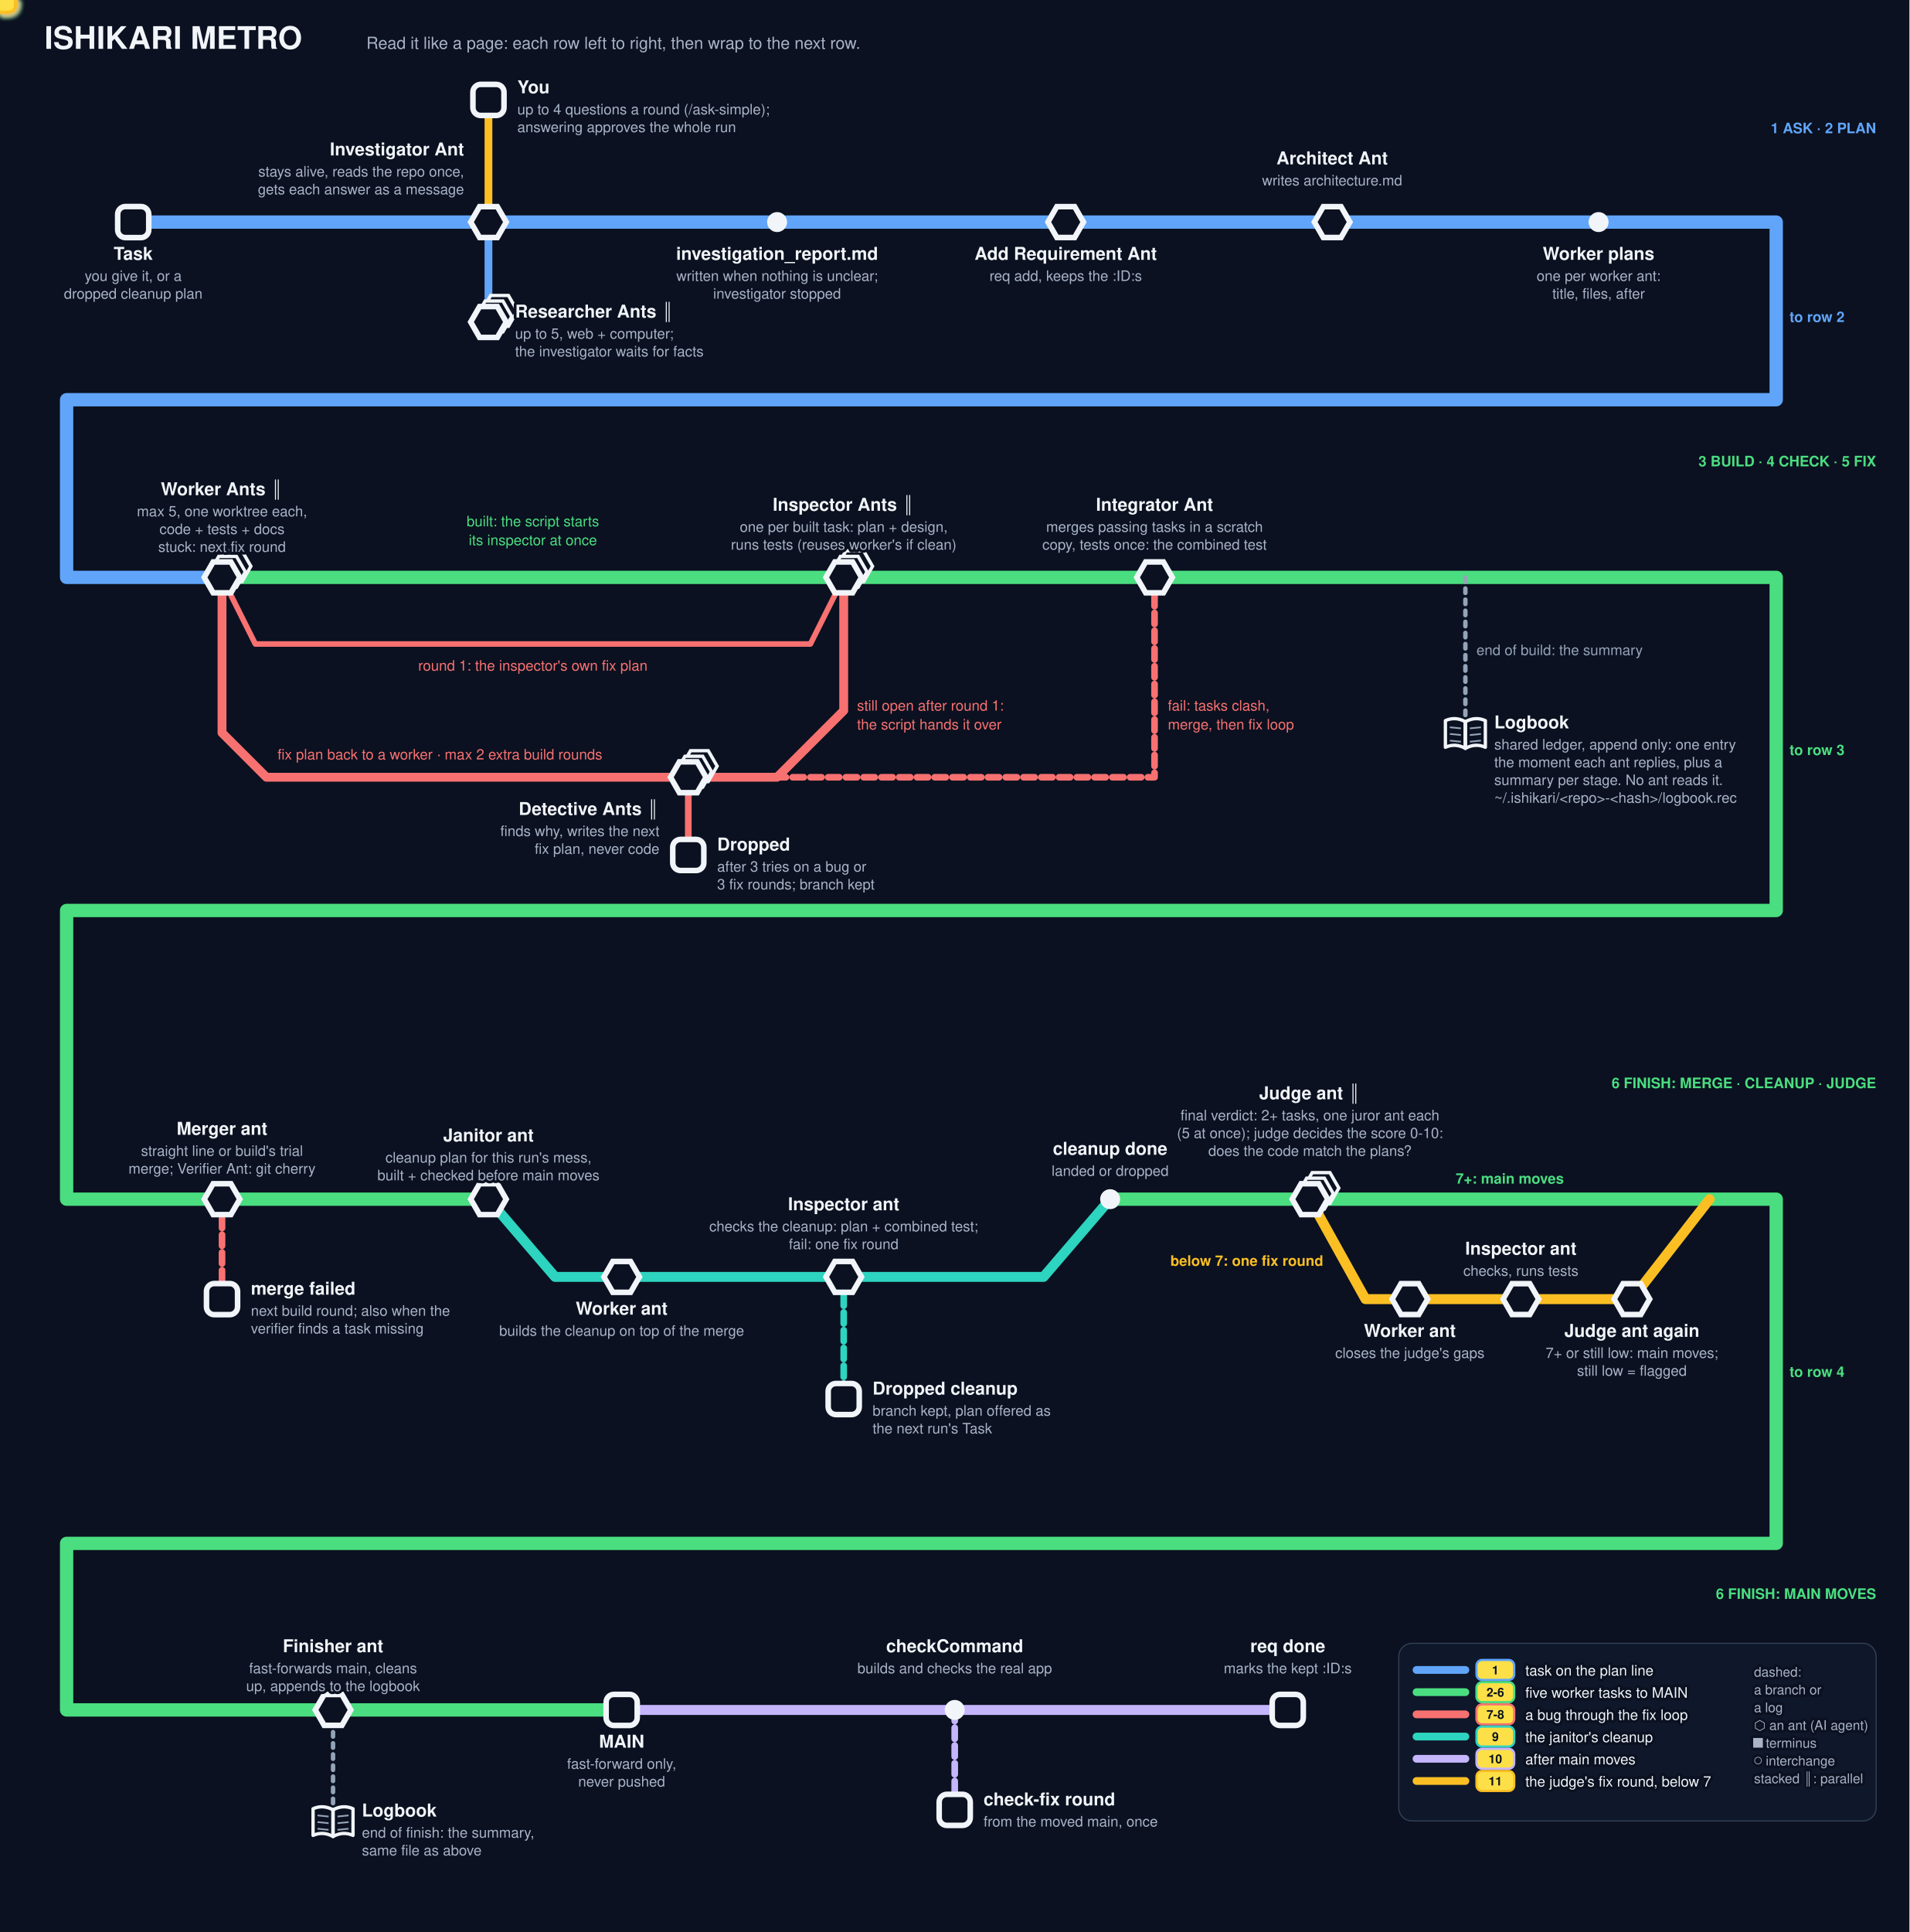
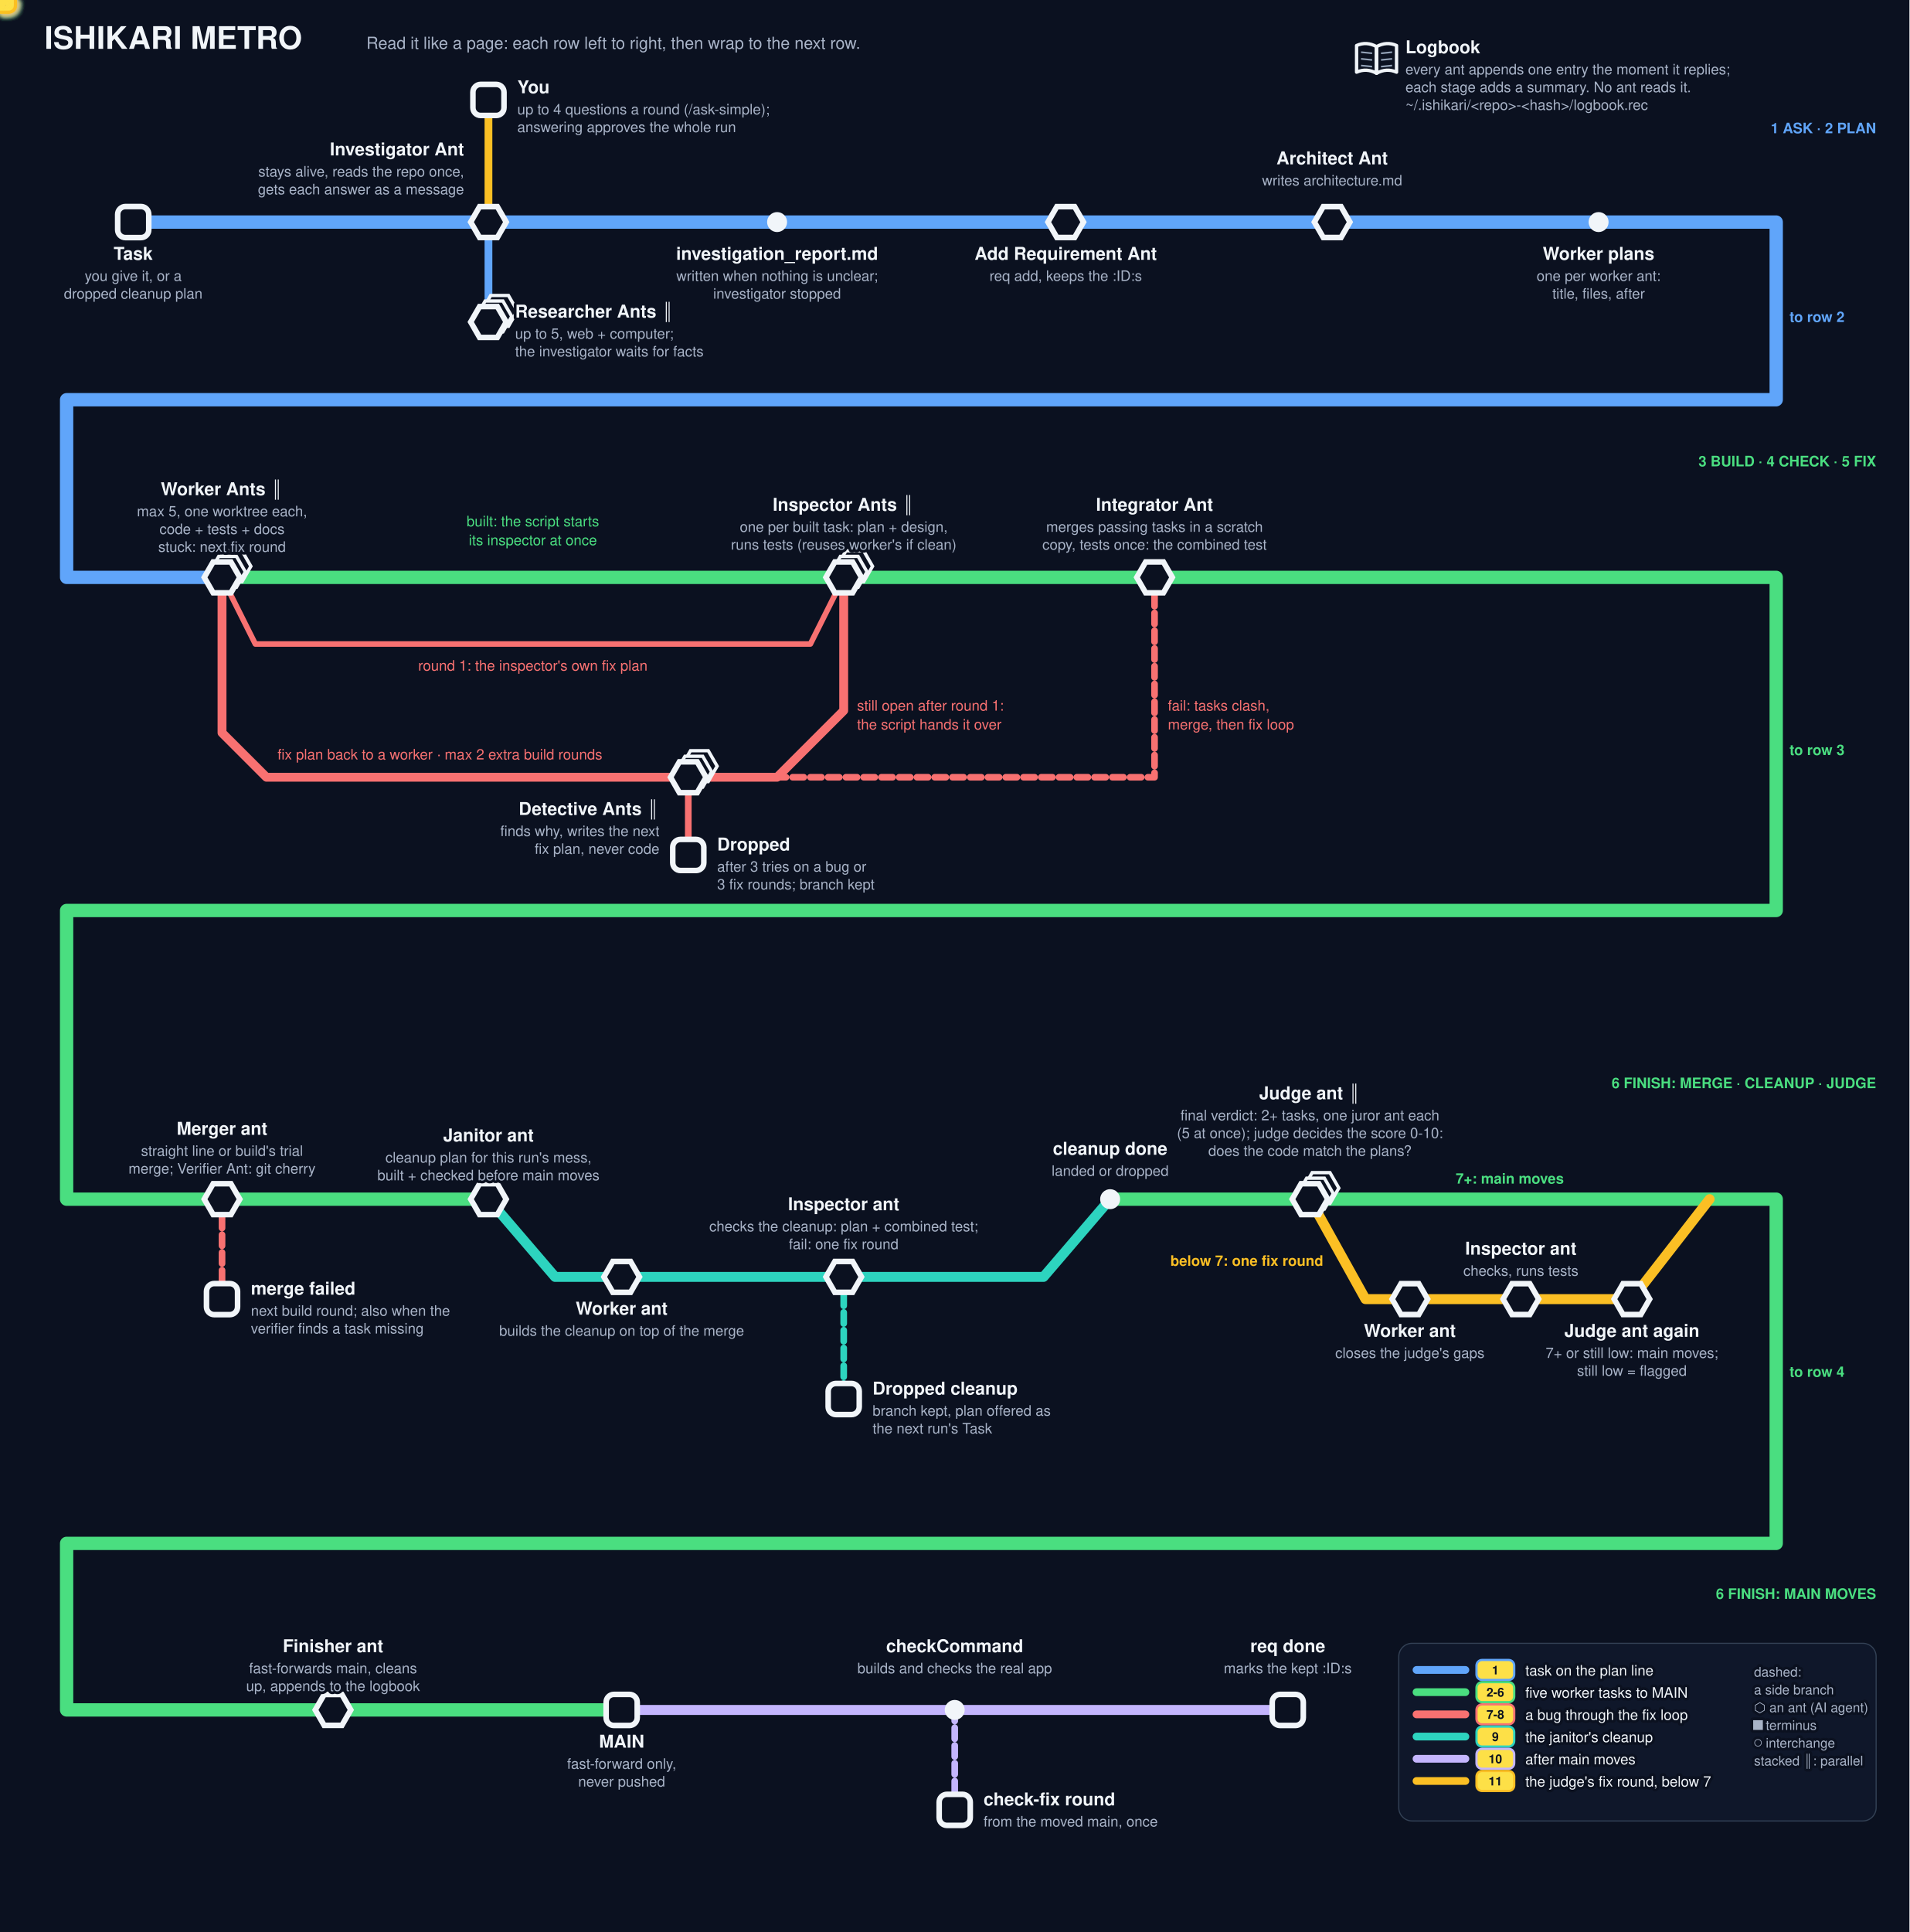
<svg xmlns="http://www.w3.org/2000/svg" viewBox="0 0 1720 1740" width="1720" height="1740" font-family="ui-sans-serif,-apple-system,Helvetica,Arial,sans-serif">
  <defs>
    <filter id="g" x="-100%" y="-100%" width="300%" height="300%">
      <feGaussianBlur stdDeviation="3" result="b" />
      <feMerge>
        <feMergeNode in="b" />
        <feMergeNode in="SourceGraphic" />
      </feMerge>
    </filter>
  </defs>
  <style>.h{paint-order:stroke;stroke:#0B1120;stroke-width:5px;stroke-linejoin:round}.flow{animation:f 1.2s linear infinite}@keyframes f{to{stroke-dashoffset:-32}}</style>
  <rect width="1720" height="1740" fill="#0B1120" />
  <text class="h" x="40" y="44" fill="#F1F5F9" font-size="28" text-anchor="start" font-weight="800">ISHIKARI METRO</text>
  <text class="h" x="330" y="44" fill="#A8B3C7" font-size="15" text-anchor="start" font-weight="400">Read it like a page: each row left to right, then wrap to the next row.</text>
  <text class="h" x="1690" y="120" fill="#60A5FA" font-size="13" text-anchor="end" font-weight="800">1 ASK  ·  2 PLAN</text>
  <text class="h" x="1690" y="420" fill="#4ADE80" font-size="13" text-anchor="end" font-weight="800">3 BUILD  ·  4 CHECK  ·  5 FIX</text>
  <text class="h" x="1690" y="980" fill="#4ADE80" font-size="13" text-anchor="end" font-weight="800">6 FINISH: MERGE · CLEANUP · JUDGE</text>
  <text class="h" x="1690" y="1440" fill="#4ADE80" font-size="13" text-anchor="end" font-weight="800">6 FINISH: MAIN MOVES</text>
  <path id="L-plan" d="M120,200 L1440,200 L1600,200 L1600,360 L60,360 L60,520 L200,520" fill="none" stroke="#60A5FA" stroke-width="12" stroke-linejoin="round" stroke-linecap="round" />
  <path id="L-ask" d="M440,200 L440,90" fill="none" stroke="#FBBF24" stroke-width="7" stroke-linejoin="round" stroke-linecap="round" />
  <path id="L-res" d="M440,200 L440,290" fill="none" stroke="#60A5FA" stroke-width="7" stroke-linejoin="round" stroke-linecap="round" />
  <path id="L-build" d="M200,520 L1320,520 L1600,520 L1600,820 L60,820 L60,1080 L440,1080 L500,1150 L940,1150 L1000,1080 L1600,1080 L1600,1390 L60,1390 L60,1540 L560,1540" fill="none" stroke="none" stroke-width="12" stroke-linejoin="round" stroke-linecap="round" />
  <path id="L-g1" d="M200,520 L1320,520 L1600,520 L1600,820 L60,820 L60,1080 L440,1080" fill="none" stroke="#4ADE80" stroke-width="12" stroke-linejoin="round" stroke-linecap="round" />
  <path id="L-g2" d="M1000,1080 L1600,1080 L1600,1390 L60,1390 L60,1540 L560,1540" fill="none" stroke="#4ADE80" stroke-width="12" stroke-linejoin="round" stroke-linecap="round" />
  <path id="L-bugin" d="M760,520 L760,640 L700,700 L620,700" fill="none" stroke="#F87171" stroke-width="8" stroke-linejoin="round" stroke-linecap="round" />
  <path id="L-clash" d="M1040,520 L1040,700 L620,700" fill="none" stroke="#F87171" stroke-width="6" stroke-linejoin="round" stroke-linecap="round" stroke-dasharray="10 6" class="flow" />
  <path id="L-bugout" d="M620,700 L240,700 L200,660 L200,520" fill="none" stroke="#F87171" stroke-width="8" stroke-linejoin="round" stroke-linecap="round" />
  <path id="L-r1" d="M760,520 L730,580 L230,580 L200,520" fill="none" stroke="#F87171" stroke-width="5" stroke-linejoin="round" stroke-linecap="round" />
-   <path id="L-logA" d="M1320,520 L1320,646" fill="none" stroke="#94A3B8" stroke-width="4" stroke-linejoin="round" stroke-linecap="round" stroke-dasharray="4 6" class="flow" />
-   <path id="L-logB" d="M300,1540 L300,1630" fill="none" stroke="#94A3B8" stroke-width="4" stroke-linejoin="round" stroke-linecap="round" stroke-dasharray="4 6" class="flow" />
  <path id="L-drop" d="M620,700 L620,770" fill="none" stroke="#F87171" stroke-width="6" stroke-linejoin="round" stroke-linecap="round" />
  <path id="L-mfail" d="M200,1080 L200,1170" fill="none" stroke="#F87171" stroke-width="6" stroke-linejoin="round" stroke-linecap="round" stroke-dasharray="10 6" class="flow" />
  <path id="L-tidy" d="M440,1080 L500,1150 L560,1150 L760,1150 L940,1150 L1000,1080" fill="none" stroke="#2DD4BF" stroke-width="9" stroke-linejoin="round" stroke-linecap="round" />
  <path id="L-tdrop" d="M760,1150 L760,1260" fill="none" stroke="#2DD4BF" stroke-width="6" stroke-linejoin="round" stroke-linecap="round" stroke-dasharray="10 6" class="flow" />
  <path id="L-jfix" d="M1180,1080 L1230,1170 L1470,1170 L1540,1080" fill="none" stroke="#FBBF24" stroke-width="9" stroke-linejoin="round" stroke-linecap="round" />
  <path id="L-after" d="M560,1540 L1160,1540" fill="none" stroke="#C4B5FD" stroke-width="9" stroke-linejoin="round" stroke-linecap="round" />
  <path id="L-cfix" d="M860,1540 L860,1630" fill="none" stroke="#C4B5FD" stroke-width="6" stroke-linejoin="round" stroke-linecap="round" stroke-dasharray="10 6" class="flow" />
  <text class="h" x="1612" y="290" fill="#60A5FA" font-size="13" text-anchor="start" font-weight="700">to row 2</text>
  <text class="h" x="480" y="474" fill="#4ADE80" font-size="13" text-anchor="middle" font-weight="400">built: the script starts</text>
  <text class="h" x="480" y="491" fill="#4ADE80" font-size="13" text-anchor="middle" font-weight="400">its inspector at once</text>
  <text class="h" x="1612" y="680" fill="#4ADE80" font-size="13" text-anchor="start" font-weight="700">to row 3</text>
  <text class="h" x="1360" y="1066" fill="#4ADE80" font-size="13" text-anchor="middle" font-weight="700">7+: main moves</text>
  <text class="h" x="1192" y="1140" fill="#FBBF24" font-size="13" text-anchor="end" font-weight="700">below 7: one fix round</text>
  <text class="h" x="1612" y="1240" fill="#4ADE80" font-size="13" text-anchor="start" font-weight="700">to row 4</text>
-   <text class="h" x="1330" y="590" fill="#94A3B8" font-size="13" text-anchor="start" font-weight="400">end of build: the summary</text>
  <text class="h" x="772" y="640" fill="#F87171" font-size="13" text-anchor="start" font-weight="400">still open after round 1:</text>
  <text class="h" x="772" y="657" fill="#F87171" font-size="13" text-anchor="start" font-weight="400">the script hands it over</text>
  <text class="h" x="480" y="604" fill="#F87171" font-size="13" text-anchor="middle" font-weight="400">round 1: the inspector's own fix plan</text>
  <text class="h" x="1052" y="640" fill="#F87171" font-size="13" text-anchor="start" font-weight="400">fail: tasks clash,</text>
  <text class="h" x="1052" y="657" fill="#F87171" font-size="13" text-anchor="start" font-weight="400">merge, then fix loop</text>
  <text class="h" x="250" y="684" fill="#F87171" font-size="13" text-anchor="start" font-weight="400">fix plan back to a worker  ·  max 2 extra build rounds</text>
  <rect x="106" y="186" width="28" height="28" rx="7" fill="#0B1120" stroke="#F1F5F9" stroke-width="5" />
  <text class="h" x="120" y="234" fill="#F1F5F9" font-size="16" text-anchor="middle" font-weight="700">Task</text>
  <text class="h" x="120" y="253" fill="#A8B3C7" font-size="13" text-anchor="middle" font-weight="400">you give it, or a</text>
  <text class="h" x="120" y="269" fill="#A8B3C7" font-size="13" text-anchor="middle" font-weight="400">dropped cleanup plan</text>
  <polygon points="424.0,200.0 432.0,186.1 448.0,186.1 456.0,200.0 448.0,213.9 432.0,213.9" fill="#0B1120" stroke="#F1F5F9" stroke-width="5" />
  <text class="h" x="418" y="140" fill="#F1F5F9" font-size="16" text-anchor="end" font-weight="700">Investigator Ant</text>
  <text class="h" x="418" y="159" fill="#A8B3C7" font-size="13" text-anchor="end" font-weight="400">stays alive, reads the repo once,</text>
  <text class="h" x="418" y="175" fill="#A8B3C7" font-size="13" text-anchor="end" font-weight="400">gets each answer as a message</text>
  <rect x="426" y="76" width="28" height="28" rx="7" fill="#0B1120" stroke="#F1F5F9" stroke-width="5" />
  <text class="h" x="466" y="84" fill="#F1F5F9" font-size="16" text-anchor="start" font-weight="700">You</text>
  <text class="h" x="466" y="103" fill="#A8B3C7" font-size="13" text-anchor="start" font-weight="400">up to 4 questions a round (/ask-simple);</text>
  <text class="h" x="466" y="119" fill="#A8B3C7" font-size="13" text-anchor="start" font-weight="400">answering approves the whole run</text>
  <polygon points="434.0,280.0 442.0,266.1 458.0,266.1 466.0,280.0 458.0,293.9 442.0,293.9" fill="#0B1120" stroke="#F1F5F9" stroke-width="3" />
  <polygon points="429.0,285.0 437.0,271.1 453.0,271.1 461.0,285.0 453.0,298.9 437.0,298.9" fill="#0B1120" stroke="#F1F5F9" stroke-width="3" />
  <polygon points="424.0,290.0 432.0,276.1 448.0,276.1 456.0,290.0 448.0,303.9 432.0,303.9" fill="#0B1120" stroke="#F1F5F9" stroke-width="5" />
  <text class="h" x="464" y="286" fill="#F1F5F9" font-size="16" text-anchor="start" font-weight="700">Researcher Ants  ∥</text>
  <text class="h" x="464" y="305" fill="#A8B3C7" font-size="13" text-anchor="start" font-weight="400">up to 5, web + computer;</text>
  <text class="h" x="464" y="321" fill="#A8B3C7" font-size="13" text-anchor="start" font-weight="400">the investigator waits for facts</text>
  <circle cx="700" cy="200" r="9" fill="#F1F5F9" />
  <text class="h" x="700" y="234" fill="#F1F5F9" font-size="16" text-anchor="middle" font-weight="700">investigation_report.md</text>
  <text class="h" x="700" y="253" fill="#A8B3C7" font-size="13" text-anchor="middle" font-weight="400">written when nothing is unclear;</text>
  <text class="h" x="700" y="269" fill="#A8B3C7" font-size="13" text-anchor="middle" font-weight="400">investigator stopped</text>
  <polygon points="944.0,200.0 952.0,186.1 968.0,186.1 976.0,200.0 968.0,213.9 952.0,213.9" fill="#0B1120" stroke="#F1F5F9" stroke-width="5" />
  <text class="h" x="960" y="234" fill="#F1F5F9" font-size="16" text-anchor="middle" font-weight="700">Add Requirement Ant</text>
  <text class="h" x="960" y="253" fill="#A8B3C7" font-size="13" text-anchor="middle" font-weight="400">req add, keeps the :ID:s</text>
  <polygon points="1184.0,200.0 1192.0,186.1 1208.0,186.1 1216.0,200.0 1208.0,213.9 1192.0,213.9" fill="#0B1120" stroke="#F1F5F9" stroke-width="5" />
  <text class="h" x="1200" y="148" fill="#F1F5F9" font-size="16" text-anchor="middle" font-weight="700">Architect Ant</text>
  <text class="h" x="1200" y="167" fill="#A8B3C7" font-size="13" text-anchor="middle" font-weight="400">writes architecture.md</text>
  <circle cx="1440" cy="200" r="9" fill="#F1F5F9" />
  <text class="h" x="1440" y="234" fill="#F1F5F9" font-size="16" text-anchor="middle" font-weight="700">Worker plans</text>
  <text class="h" x="1440" y="253" fill="#A8B3C7" font-size="13" text-anchor="middle" font-weight="400">one per worker ant:</text>
  <text class="h" x="1440" y="269" fill="#A8B3C7" font-size="13" text-anchor="middle" font-weight="400">title, files, after</text>
  <polygon points="194.0,510.0 202.0,496.1 218.0,496.1 226.0,510.0 218.0,523.9 202.0,523.9" fill="#0B1120" stroke="#F1F5F9" stroke-width="3" />
  <polygon points="189.0,515.0 197.0,501.1 213.0,501.1 221.0,515.0 213.0,528.9 197.0,528.9" fill="#0B1120" stroke="#F1F5F9" stroke-width="3" />
  <polygon points="184.0,520.0 192.0,506.1 208.0,506.1 216.0,520.0 208.0,533.9 192.0,533.9" fill="#0B1120" stroke="#F1F5F9" stroke-width="5" />
  <text class="h" x="200" y="446" fill="#F1F5F9" font-size="16" text-anchor="middle" font-weight="700">Worker Ants  ∥</text>
  <text class="h" x="200" y="465" fill="#A8B3C7" font-size="13" text-anchor="middle" font-weight="400">max 5, one worktree each,</text>
  <text class="h" x="200" y="481" fill="#A8B3C7" font-size="13" text-anchor="middle" font-weight="400">code + tests + docs</text>
  <text class="h" x="200" y="497" fill="#A8B3C7" font-size="13" text-anchor="middle" font-weight="400">stuck: next fix round</text>
  <polygon points="754.0,510.0 762.0,496.1 778.0,496.1 786.0,510.0 778.0,523.9 762.0,523.9" fill="#0B1120" stroke="#F1F5F9" stroke-width="3" />
  <polygon points="749.0,515.0 757.0,501.1 773.0,501.1 781.0,515.0 773.0,528.9 757.0,528.9" fill="#0B1120" stroke="#F1F5F9" stroke-width="3" />
  <polygon points="744.0,520.0 752.0,506.1 768.0,506.1 776.0,520.0 768.0,533.9 752.0,533.9" fill="#0B1120" stroke="#F1F5F9" stroke-width="5" />
  <text class="h" x="760" y="460" fill="#F1F5F9" font-size="16" text-anchor="middle" font-weight="700">Inspector Ants  ∥</text>
  <text class="h" x="760" y="479" fill="#A8B3C7" font-size="13" text-anchor="middle" font-weight="400">one per built task: plan + design,</text>
  <text class="h" x="760" y="495" fill="#A8B3C7" font-size="13" text-anchor="middle" font-weight="400">runs tests (reuses worker's if clean)</text>
  <polygon points="1024.0,520.0 1032.0,506.1 1048.0,506.1 1056.0,520.0 1048.0,533.9 1032.0,533.9" fill="#0B1120" stroke="#F1F5F9" stroke-width="5" />
  <text class="h" x="1040" y="460" fill="#F1F5F9" font-size="16" text-anchor="middle" font-weight="700">Integrator Ant</text>
  <text class="h" x="1040" y="479" fill="#A8B3C7" font-size="13" text-anchor="middle" font-weight="400">merges passing tasks in a scratch</text>
  <text class="h" x="1040" y="495" fill="#A8B3C7" font-size="13" text-anchor="middle" font-weight="400">copy, tests once: the combined test</text>
-   <path d="M1320,650 Q1311,645 1302,649 L1302,673 Q1311,669 1320,674 Z" fill="#0B1120" stroke="#F1F5F9" stroke-width="3" stroke-linejoin="round" />
-   <path d="M1320,650 Q1329,645 1338,649 L1338,673 Q1329,669 1320,674 Z" fill="#0B1120" stroke="#F1F5F9" stroke-width="3" stroke-linejoin="round" />
-   <line x1="1320" y1="650" x2="1320" y2="674" stroke="#F1F5F9" stroke-width="3" />
-   <line x1="1316" y1="656" x2="1306" y2="655" stroke="#94A3B8" stroke-width="1.5" />
-   <line x1="1316" y1="662" x2="1306" y2="661" stroke="#94A3B8" stroke-width="1.5" />
-   <line x1="1316" y1="668" x2="1306" y2="667" stroke="#94A3B8" stroke-width="1.5" />
-   <line x1="1324" y1="656" x2="1334" y2="655" stroke="#94A3B8" stroke-width="1.5" />
-   <line x1="1324" y1="662" x2="1334" y2="661" stroke="#94A3B8" stroke-width="1.5" />
-   <line x1="1324" y1="668" x2="1334" y2="667" stroke="#94A3B8" stroke-width="1.5" />
-   <text class="h" x="1346" y="656" fill="#F1F5F9" font-size="16" text-anchor="start" font-weight="700">Logbook</text>
-   <text class="h" x="1346" y="675" fill="#A8B3C7" font-size="13" text-anchor="start" font-weight="400">shared ledger, append only: one entry</text>
-   <text class="h" x="1346" y="691" fill="#A8B3C7" font-size="13" text-anchor="start" font-weight="400">the moment each ant replies, plus a</text>
-   <text class="h" x="1346" y="707" fill="#A8B3C7" font-size="13" text-anchor="start" font-weight="400">summary per stage. No ant reads it.</text>
-   <text class="h" x="1346" y="723" fill="#A8B3C7" font-size="13" text-anchor="start" font-weight="400">~/.ishikari/&lt;repo&gt;-&lt;hash&gt;/logbook.rec</text>
  <polygon points="614.0,690.0 622.0,676.1 638.0,676.1 646.0,690.0 638.0,703.9 622.0,703.9" fill="#0B1120" stroke="#F1F5F9" stroke-width="3" />
  <polygon points="609.0,695.0 617.0,681.1 633.0,681.1 641.0,695.0 633.0,708.9 617.0,708.9" fill="#0B1120" stroke="#F1F5F9" stroke-width="3" />
  <polygon points="604.0,700.0 612.0,686.1 628.0,686.1 636.0,700.0 628.0,713.9 612.0,713.9" fill="#0B1120" stroke="#F1F5F9" stroke-width="5" />
  <text class="h" x="594" y="734" fill="#F1F5F9" font-size="16" text-anchor="end" font-weight="700">Detective Ants  ∥</text>
  <text class="h" x="594" y="753" fill="#A8B3C7" font-size="13" text-anchor="end" font-weight="400">finds why, writes the next</text>
  <text class="h" x="594" y="769" fill="#A8B3C7" font-size="13" text-anchor="end" font-weight="400">fix plan, never code</text>
  <rect x="606" y="756" width="28" height="28" rx="7" fill="#0B1120" stroke="#F1F5F9" stroke-width="5" />
  <text class="h" x="646" y="766" fill="#F1F5F9" font-size="16" text-anchor="start" font-weight="700">Dropped</text>
  <text class="h" x="646" y="785" fill="#A8B3C7" font-size="13" text-anchor="start" font-weight="400">after 3 tries on a bug or</text>
  <text class="h" x="646" y="801" fill="#A8B3C7" font-size="13" text-anchor="start" font-weight="400">3 fix rounds; branch kept</text>
  <polygon points="184.0,1080.0 192.0,1066.1 208.0,1066.1 216.0,1080.0 208.0,1093.9 192.0,1093.9" fill="#0B1120" stroke="#F1F5F9" stroke-width="5" />
  <text class="h" x="200" y="1022" fill="#F1F5F9" font-size="16" text-anchor="middle" font-weight="700">Merger ant</text>
  <text class="h" x="200" y="1041" fill="#A8B3C7" font-size="13" text-anchor="middle" font-weight="400">straight line or build's trial</text>
  <text class="h" x="200" y="1057" fill="#A8B3C7" font-size="13" text-anchor="middle" font-weight="400">merge; Verifier Ant: git cherry</text>
  <rect x="186" y="1156" width="28" height="28" rx="7" fill="#0B1120" stroke="#F1F5F9" stroke-width="5" />
  <text class="h" x="226" y="1166" fill="#F1F5F9" font-size="16" text-anchor="start" font-weight="700">merge failed</text>
  <text class="h" x="226" y="1185" fill="#A8B3C7" font-size="13" text-anchor="start" font-weight="400">next build round; also when the</text>
  <text class="h" x="226" y="1201" fill="#A8B3C7" font-size="13" text-anchor="start" font-weight="400">verifier finds a task missing</text>
  <polygon points="424.0,1080.0 432.0,1066.1 448.0,1066.1 456.0,1080.0 448.0,1093.9 432.0,1093.9" fill="#0B1120" stroke="#F1F5F9" stroke-width="5" />
  <text class="h" x="440" y="1028" fill="#F1F5F9" font-size="16" text-anchor="middle" font-weight="700">Janitor ant</text>
  <text class="h" x="440" y="1047" fill="#A8B3C7" font-size="13" text-anchor="middle" font-weight="400">cleanup plan for this run's mess,</text>
  <text class="h" x="440" y="1063" fill="#A8B3C7" font-size="13" text-anchor="middle" font-weight="400">built + checked before main moves</text>
  <polygon points="544.0,1150.0 552.0,1136.1 568.0,1136.1 576.0,1150.0 568.0,1163.9 552.0,1163.9" fill="#0B1120" stroke="#F1F5F9" stroke-width="5" />
  <text class="h" x="560" y="1184" fill="#F1F5F9" font-size="16" text-anchor="middle" font-weight="700">Worker ant</text>
  <text class="h" x="560" y="1203" fill="#A8B3C7" font-size="13" text-anchor="middle" font-weight="400">builds the cleanup on top of the merge</text>
  <polygon points="744.0,1150.0 752.0,1136.1 768.0,1136.1 776.0,1150.0 768.0,1163.9 752.0,1163.9" fill="#0B1120" stroke="#F1F5F9" stroke-width="5" />
  <text class="h" x="760" y="1090" fill="#F1F5F9" font-size="16" text-anchor="middle" font-weight="700">Inspector ant</text>
  <text class="h" x="760" y="1109" fill="#A8B3C7" font-size="13" text-anchor="middle" font-weight="400">checks the cleanup: plan + combined test;</text>
  <text class="h" x="760" y="1125" fill="#A8B3C7" font-size="13" text-anchor="middle" font-weight="400">fail: one fix round</text>
  <rect x="746" y="1246" width="28" height="28" rx="7" fill="#0B1120" stroke="#F1F5F9" stroke-width="5" />
  <text class="h" x="786" y="1256" fill="#F1F5F9" font-size="16" text-anchor="start" font-weight="700">Dropped cleanup</text>
  <text class="h" x="786" y="1275" fill="#A8B3C7" font-size="13" text-anchor="start" font-weight="400">branch kept, plan offered as</text>
  <text class="h" x="786" y="1291" fill="#A8B3C7" font-size="13" text-anchor="start" font-weight="400">the next run's Task</text>
  <polygon points="1174.0,1070.0 1182.0,1056.1 1198.0,1056.1 1206.0,1070.0 1198.0,1083.9 1182.0,1083.9" fill="#0B1120" stroke="#F1F5F9" stroke-width="3" />
  <polygon points="1169.0,1075.0 1177.0,1061.1 1193.0,1061.1 1201.0,1075.0 1193.0,1088.9 1177.0,1088.9" fill="#0B1120" stroke="#F1F5F9" stroke-width="3" />
  <polygon points="1164.0,1080.0 1172.0,1066.1 1188.0,1066.1 1196.0,1080.0 1188.0,1093.9 1172.0,1093.9" fill="#0B1120" stroke="#F1F5F9" stroke-width="5" />
  <text class="h" x="1180" y="990" fill="#F1F5F9" font-size="16" text-anchor="middle" font-weight="700">Judge ant  ∥</text>
  <text class="h" x="1180" y="1009" fill="#A8B3C7" font-size="13" text-anchor="middle" font-weight="400">final verdict: 2+ tasks, one juror ant each</text>
  <text class="h" x="1180" y="1025" fill="#A8B3C7" font-size="13" text-anchor="middle" font-weight="400">(5 at once); judge decides the score 0-10:</text>
  <text class="h" x="1180" y="1041" fill="#A8B3C7" font-size="13" text-anchor="middle" font-weight="400">does the code match the plans?</text>
  <polygon points="1254.0,1170.0 1262.0,1156.1 1278.0,1156.1 1286.0,1170.0 1278.0,1183.9 1262.0,1183.9" fill="#0B1120" stroke="#F1F5F9" stroke-width="5" />
  <text class="h" x="1270" y="1204" fill="#F1F5F9" font-size="16" text-anchor="middle" font-weight="700">Worker ant</text>
  <text class="h" x="1270" y="1223" fill="#A8B3C7" font-size="13" text-anchor="middle" font-weight="400">closes the judge's gaps</text>
  <polygon points="1354.0,1170.0 1362.0,1156.1 1378.0,1156.1 1386.0,1170.0 1378.0,1183.9 1362.0,1183.9" fill="#0B1120" stroke="#F1F5F9" stroke-width="5" />
  <text class="h" x="1370" y="1130" fill="#F1F5F9" font-size="16" text-anchor="middle" font-weight="700">Inspector ant</text>
  <text class="h" x="1370" y="1149" fill="#A8B3C7" font-size="13" text-anchor="middle" font-weight="400">checks, runs tests</text>
  <polygon points="1454.0,1170.0 1462.0,1156.1 1478.0,1156.1 1486.0,1170.0 1478.0,1183.9 1462.0,1183.9" fill="#0B1120" stroke="#F1F5F9" stroke-width="5" />
  <text class="h" x="1470" y="1204" fill="#F1F5F9" font-size="16" text-anchor="middle" font-weight="700">Judge ant again</text>
  <text class="h" x="1470" y="1223" fill="#A8B3C7" font-size="13" text-anchor="middle" font-weight="400">7+ or still low: main moves;</text>
  <text class="h" x="1470" y="1239" fill="#A8B3C7" font-size="13" text-anchor="middle" font-weight="400">still low = flagged</text>
  <circle cx="1000" cy="1080" r="9" fill="#F1F5F9" />
  <text class="h" x="1000" y="1040" fill="#F1F5F9" font-size="16" text-anchor="middle" font-weight="700">cleanup done</text>
  <text class="h" x="1000" y="1059" fill="#A8B3C7" font-size="13" text-anchor="middle" font-weight="400">landed or dropped</text>
  <polygon points="284.0,1540.0 292.0,1526.1 308.0,1526.1 316.0,1540.0 308.0,1553.9 292.0,1553.9" fill="#0B1120" stroke="#F1F5F9" stroke-width="5" />
  <text class="h" x="300" y="1488" fill="#F1F5F9" font-size="16" text-anchor="middle" font-weight="700">Finisher ant</text>
  <text class="h" x="300" y="1507" fill="#A8B3C7" font-size="13" text-anchor="middle" font-weight="400">fast-forwards main, cleans</text>
  <text class="h" x="300" y="1523" fill="#A8B3C7" font-size="13" text-anchor="middle" font-weight="400">up, appends to the logbook</text>
-   <path d="M300,1630 Q291,1625 282,1629 L282,1653 Q291,1649 300,1654 Z" fill="#0B1120" stroke="#F1F5F9" stroke-width="3" stroke-linejoin="round" />
-   <path d="M300,1630 Q309,1625 318,1629 L318,1653 Q309,1649 300,1654 Z" fill="#0B1120" stroke="#F1F5F9" stroke-width="3" stroke-linejoin="round" />
-   <line x1="300" y1="1630" x2="300" y2="1654" stroke="#F1F5F9" stroke-width="3" />
-   <line x1="296" y1="1636" x2="286" y2="1635" stroke="#94A3B8" stroke-width="1.5" />
-   <line x1="296" y1="1642" x2="286" y2="1641" stroke="#94A3B8" stroke-width="1.5" />
-   <line x1="296" y1="1648" x2="286" y2="1647" stroke="#94A3B8" stroke-width="1.5" />
-   <line x1="304" y1="1636" x2="314" y2="1635" stroke="#94A3B8" stroke-width="1.5" />
-   <line x1="304" y1="1642" x2="314" y2="1641" stroke="#94A3B8" stroke-width="1.5" />
-   <line x1="304" y1="1648" x2="314" y2="1647" stroke="#94A3B8" stroke-width="1.5" />
-   <text class="h" x="326" y="1636" fill="#F1F5F9" font-size="16" text-anchor="start" font-weight="700">Logbook</text>
-   <text class="h" x="326" y="1655" fill="#A8B3C7" font-size="13" text-anchor="start" font-weight="400">end of finish: the summary,</text>
-   <text class="h" x="326" y="1671" fill="#A8B3C7" font-size="13" text-anchor="start" font-weight="400">same file as above</text>
+   <path d="M1240,42 Q1231,37 1222,41 L1222,65 Q1231,61 1240,66 Z" fill="#0B1120" stroke="#F1F5F9" stroke-width="3" stroke-linejoin="round" />
+   <path d="M1240,42 Q1249,37 1258,41 L1258,65 Q1249,61 1240,66 Z" fill="#0B1120" stroke="#F1F5F9" stroke-width="3" stroke-linejoin="round" />
+   <line x1="1240" y1="42" x2="1240" y2="66" stroke="#F1F5F9" stroke-width="3" />
+   <line x1="1236" y1="48" x2="1226" y2="47" stroke="#94A3B8" stroke-width="1.5" />
+   <line x1="1236" y1="54" x2="1226" y2="53" stroke="#94A3B8" stroke-width="1.5" />
+   <line x1="1236" y1="60" x2="1226" y2="59" stroke="#94A3B8" stroke-width="1.5" />
+   <line x1="1244" y1="48" x2="1254" y2="47" stroke="#94A3B8" stroke-width="1.5" />
+   <line x1="1244" y1="54" x2="1254" y2="53" stroke="#94A3B8" stroke-width="1.5" />
+   <line x1="1244" y1="60" x2="1254" y2="59" stroke="#94A3B8" stroke-width="1.5" />
+   <text class="h" x="1266" y="48" fill="#F1F5F9" font-size="16" text-anchor="start" font-weight="700">Logbook</text>
+   <text class="h" x="1266" y="67" fill="#A8B3C7" font-size="13" text-anchor="start" font-weight="400">every ant appends one entry the moment it replies;</text>
+   <text class="h" x="1266" y="83" fill="#A8B3C7" font-size="13" text-anchor="start" font-weight="400">each stage adds a summary. No ant reads it.</text>
+   <text class="h" x="1266" y="99" fill="#A8B3C7" font-size="13" text-anchor="start" font-weight="400">~/.ishikari/&lt;repo&gt;-&lt;hash&gt;/logbook.rec</text>
  <rect x="546" y="1526" width="28" height="28" rx="7" fill="#0B1120" stroke="#F1F5F9" stroke-width="5" />
  <text class="h" x="560" y="1574" fill="#F1F5F9" font-size="16" text-anchor="middle" font-weight="700">MAIN</text>
  <text class="h" x="560" y="1593" fill="#A8B3C7" font-size="13" text-anchor="middle" font-weight="400">fast-forward only,</text>
  <text class="h" x="560" y="1609" fill="#A8B3C7" font-size="13" text-anchor="middle" font-weight="400">never pushed</text>
  <circle cx="860" cy="1540" r="9" fill="#F1F5F9" />
  <text class="h" x="860" y="1488" fill="#F1F5F9" font-size="16" text-anchor="middle" font-weight="700">checkCommand</text>
  <text class="h" x="860" y="1507" fill="#A8B3C7" font-size="13" text-anchor="middle" font-weight="400">builds and checks the real app</text>
  <rect x="846" y="1616" width="28" height="28" rx="7" fill="#0B1120" stroke="#F1F5F9" stroke-width="5" />
  <text class="h" x="886" y="1626" fill="#F1F5F9" font-size="16" text-anchor="start" font-weight="700">check-fix round</text>
  <text class="h" x="886" y="1645" fill="#A8B3C7" font-size="13" text-anchor="start" font-weight="400">from the moved main, once</text>
  <rect x="1146" y="1526" width="28" height="28" rx="7" fill="#0B1120" stroke="#F1F5F9" stroke-width="5" />
  <text class="h" x="1160" y="1488" fill="#F1F5F9" font-size="16" text-anchor="middle" font-weight="700">req done</text>
  <text class="h" x="1160" y="1507" fill="#A8B3C7" font-size="13" text-anchor="middle" font-weight="400">marks the kept :ID:s</text>
  <g filter="url(#g)">
    <rect x="-14" y="-11" width="28" height="22" rx="6" fill="#FDE047" stroke="#60A5FA" stroke-width="3" />
    <text y="5" font-size="14" font-weight="800" fill="#0B1120" text-anchor="middle">1</text>
    <animateMotion dur="20s" begin="0s" repeatCount="indefinite">
      <mpath href="#L-plan" />
    </animateMotion>
  </g>
  <g filter="url(#g)">
    <rect x="-14" y="-11" width="28" height="22" rx="6" fill="#FDE047" stroke="#4ADE80" stroke-width="3" />
    <text y="5" font-size="14" font-weight="800" fill="#0B1120" text-anchor="middle">2</text>
    <animateMotion dur="28s" begin="0s" repeatCount="indefinite">
      <mpath href="#L-build" />
    </animateMotion>
  </g>
  <g filter="url(#g)">
    <rect x="-14" y="-11" width="28" height="22" rx="6" fill="#FDE047" stroke="#4ADE80" stroke-width="3" />
    <text y="5" font-size="14" font-weight="800" fill="#0B1120" text-anchor="middle">3</text>
    <animateMotion dur="28s" begin="-5.6s" repeatCount="indefinite">
      <mpath href="#L-build" />
    </animateMotion>
  </g>
  <g filter="url(#g)">
    <rect x="-14" y="-11" width="28" height="22" rx="6" fill="#FDE047" stroke="#4ADE80" stroke-width="3" />
    <text y="5" font-size="14" font-weight="800" fill="#0B1120" text-anchor="middle">4</text>
    <animateMotion dur="28s" begin="-11.2s" repeatCount="indefinite">
      <mpath href="#L-build" />
    </animateMotion>
  </g>
  <g filter="url(#g)">
    <rect x="-14" y="-11" width="28" height="22" rx="6" fill="#FDE047" stroke="#4ADE80" stroke-width="3" />
    <text y="5" font-size="14" font-weight="800" fill="#0B1120" text-anchor="middle">5</text>
    <animateMotion dur="28s" begin="-16.8s" repeatCount="indefinite">
      <mpath href="#L-build" />
    </animateMotion>
  </g>
  <g filter="url(#g)">
    <rect x="-14" y="-11" width="28" height="22" rx="6" fill="#FDE047" stroke="#4ADE80" stroke-width="3" />
    <text y="5" font-size="14" font-weight="800" fill="#0B1120" text-anchor="middle">6</text>
    <animateMotion dur="28s" begin="-22.4s" repeatCount="indefinite">
      <mpath href="#L-build" />
    </animateMotion>
  </g>
  <g filter="url(#g)">
    <rect x="-14" y="-11" width="28" height="22" rx="6" fill="#FDE047" stroke="#F87171" stroke-width="3" />
    <text y="5" font-size="14" font-weight="800" fill="#0B1120" text-anchor="middle">7</text>
    <animateMotion dur="5s" begin="0s" repeatCount="indefinite">
      <mpath href="#L-bugin" />
    </animateMotion>
  </g>
  <g filter="url(#g)">
    <rect x="-14" y="-11" width="28" height="22" rx="6" fill="#FDE047" stroke="#F87171" stroke-width="3" />
    <text y="5" font-size="14" font-weight="800" fill="#0B1120" text-anchor="middle">8</text>
    <animateMotion dur="8s" begin="0s" repeatCount="indefinite">
      <mpath href="#L-bugout" />
    </animateMotion>
  </g>
  <g filter="url(#g)">
    <rect x="-14" y="-11" width="28" height="22" rx="6" fill="#FDE047" stroke="#2DD4BF" stroke-width="3" />
    <text y="5" font-size="14" font-weight="800" fill="#0B1120" text-anchor="middle">9</text>
    <animateMotion dur="8s" begin="0s" repeatCount="indefinite">
      <mpath href="#L-tidy" />
    </animateMotion>
  </g>
  <g filter="url(#g)">
    <rect x="-14" y="-11" width="28" height="22" rx="6" fill="#FDE047" stroke="#C4B5FD" stroke-width="3" />
    <text y="5" font-size="14" font-weight="800" fill="#0B1120" text-anchor="middle">10</text>
    <animateMotion dur="5s" begin="0s" repeatCount="indefinite">
      <mpath href="#L-after" />
    </animateMotion>
  </g>
  <g filter="url(#g)">
    <rect x="-14" y="-11" width="28" height="22" rx="6" fill="#FDE047" stroke="#FBBF24" stroke-width="3" />
    <text y="5" font-size="14" font-weight="800" fill="#0B1120" text-anchor="middle">11</text>
    <animateMotion dur="5s" begin="0s" repeatCount="indefinite">
      <mpath href="#L-jfix" />
    </animateMotion>
  </g>
  <circle r="7" fill="#FDE047" filter="url(#g)">
    <animateMotion dur="6s" repeatCount="indefinite" keyPoints="0;1;0" keyTimes="0;0.5;1" calcMode="linear">
      <mpath href="#L-ask" />
    </animateMotion>
  </circle>
  <circle r="7" fill="#FDE047" filter="url(#g)">
    <animateMotion dur="5s" repeatCount="indefinite" keyPoints="0;1;0" keyTimes="0;0.5;1" calcMode="linear">
      <mpath href="#L-res" />
    </animateMotion>
  </circle>
  <rect x="1260" y="1480" width="430" height="160" rx="12" fill="#0F172A" stroke="#334155" />
  <line x1="1276" y1="1504" x2="1320" y2="1504" stroke="#60A5FA" stroke-width="7" stroke-linecap="round" />
  <rect x="1330" y="1495" width="34" height="18" rx="5" fill="#FDE047" stroke="#60A5FA" stroke-width="2" />
  <text x="1347" y="1508" font-size="11" font-weight="800" fill="#0B1120" text-anchor="middle">1</text>
  <text class="h" x="1374" y="1509" fill="#F1F5F9" font-size="13" text-anchor="start" font-weight="400">task on the plan line</text>
  <line x1="1276" y1="1524" x2="1320" y2="1524" stroke="#4ADE80" stroke-width="7" stroke-linecap="round" />
  <rect x="1330" y="1515" width="34" height="18" rx="5" fill="#FDE047" stroke="#4ADE80" stroke-width="2" />
  <text x="1347" y="1528" font-size="11" font-weight="800" fill="#0B1120" text-anchor="middle">2-6</text>
  <text class="h" x="1374" y="1529" fill="#F1F5F9" font-size="13" text-anchor="start" font-weight="400">five worker tasks to MAIN</text>
  <line x1="1276" y1="1544" x2="1320" y2="1544" stroke="#F87171" stroke-width="7" stroke-linecap="round" />
  <rect x="1330" y="1535" width="34" height="18" rx="5" fill="#FDE047" stroke="#F87171" stroke-width="2" />
  <text x="1347" y="1548" font-size="11" font-weight="800" fill="#0B1120" text-anchor="middle">7-8</text>
  <text class="h" x="1374" y="1549" fill="#F1F5F9" font-size="13" text-anchor="start" font-weight="400">a bug through the fix loop</text>
  <line x1="1276" y1="1564" x2="1320" y2="1564" stroke="#2DD4BF" stroke-width="7" stroke-linecap="round" />
  <rect x="1330" y="1555" width="34" height="18" rx="5" fill="#FDE047" stroke="#2DD4BF" stroke-width="2" />
  <text x="1347" y="1568" font-size="11" font-weight="800" fill="#0B1120" text-anchor="middle">9</text>
  <text class="h" x="1374" y="1569" fill="#F1F5F9" font-size="13" text-anchor="start" font-weight="400">the janitor's cleanup</text>
  <line x1="1276" y1="1584" x2="1320" y2="1584" stroke="#C4B5FD" stroke-width="7" stroke-linecap="round" />
  <rect x="1330" y="1575" width="34" height="18" rx="5" fill="#FDE047" stroke="#C4B5FD" stroke-width="2" />
  <text x="1347" y="1588" font-size="11" font-weight="800" fill="#0B1120" text-anchor="middle">10</text>
  <text class="h" x="1374" y="1589" fill="#F1F5F9" font-size="13" text-anchor="start" font-weight="400">after main moves</text>
  <line x1="1276" y1="1604" x2="1320" y2="1604" stroke="#FBBF24" stroke-width="7" stroke-linecap="round" />
  <rect x="1330" y="1595" width="34" height="18" rx="5" fill="#FDE047" stroke="#FBBF24" stroke-width="2" />
  <text x="1347" y="1608" font-size="11" font-weight="800" fill="#0B1120" text-anchor="middle">11</text>
  <text class="h" x="1374" y="1609" fill="#F1F5F9" font-size="13" text-anchor="start" font-weight="400">the judge's fix round, below 7</text>
  <text class="h" x="1580" y="1510" fill="#A8B3C7" font-size="12" text-anchor="start" font-weight="400">dashed:</text>
-   <text class="h" x="1580" y="1526" fill="#A8B3C7" font-size="12" text-anchor="start" font-weight="400">a branch or</text>
-   <text class="h" x="1580" y="1542" fill="#A8B3C7" font-size="12" text-anchor="start" font-weight="400">a log</text>
-   <text class="h" x="1580" y="1558" fill="#A8B3C7" font-size="12" text-anchor="start" font-weight="400">⬡ an ant (AI agent)</text>
-   <text class="h" x="1580" y="1574" fill="#A8B3C7" font-size="12" text-anchor="start" font-weight="400">■ terminus</text>
-   <text class="h" x="1580" y="1590" fill="#A8B3C7" font-size="12" text-anchor="start" font-weight="400">○ interchange</text>
-   <text class="h" x="1580" y="1606" fill="#A8B3C7" font-size="12" text-anchor="start" font-weight="400">stacked ∥: parallel</text>
+   <text class="h" x="1580" y="1526" fill="#A8B3C7" font-size="12" text-anchor="start" font-weight="400">a side branch</text>
+   <text class="h" x="1580" y="1542" fill="#A8B3C7" font-size="12" text-anchor="start" font-weight="400">⬡ an ant (AI agent)</text>
+   <text class="h" x="1580" y="1558" fill="#A8B3C7" font-size="12" text-anchor="start" font-weight="400">■ terminus</text>
+   <text class="h" x="1580" y="1574" fill="#A8B3C7" font-size="12" text-anchor="start" font-weight="400">○ interchange</text>
+   <text class="h" x="1580" y="1590" fill="#A8B3C7" font-size="12" text-anchor="start" font-weight="400">stacked ∥: parallel</text>
</svg>
